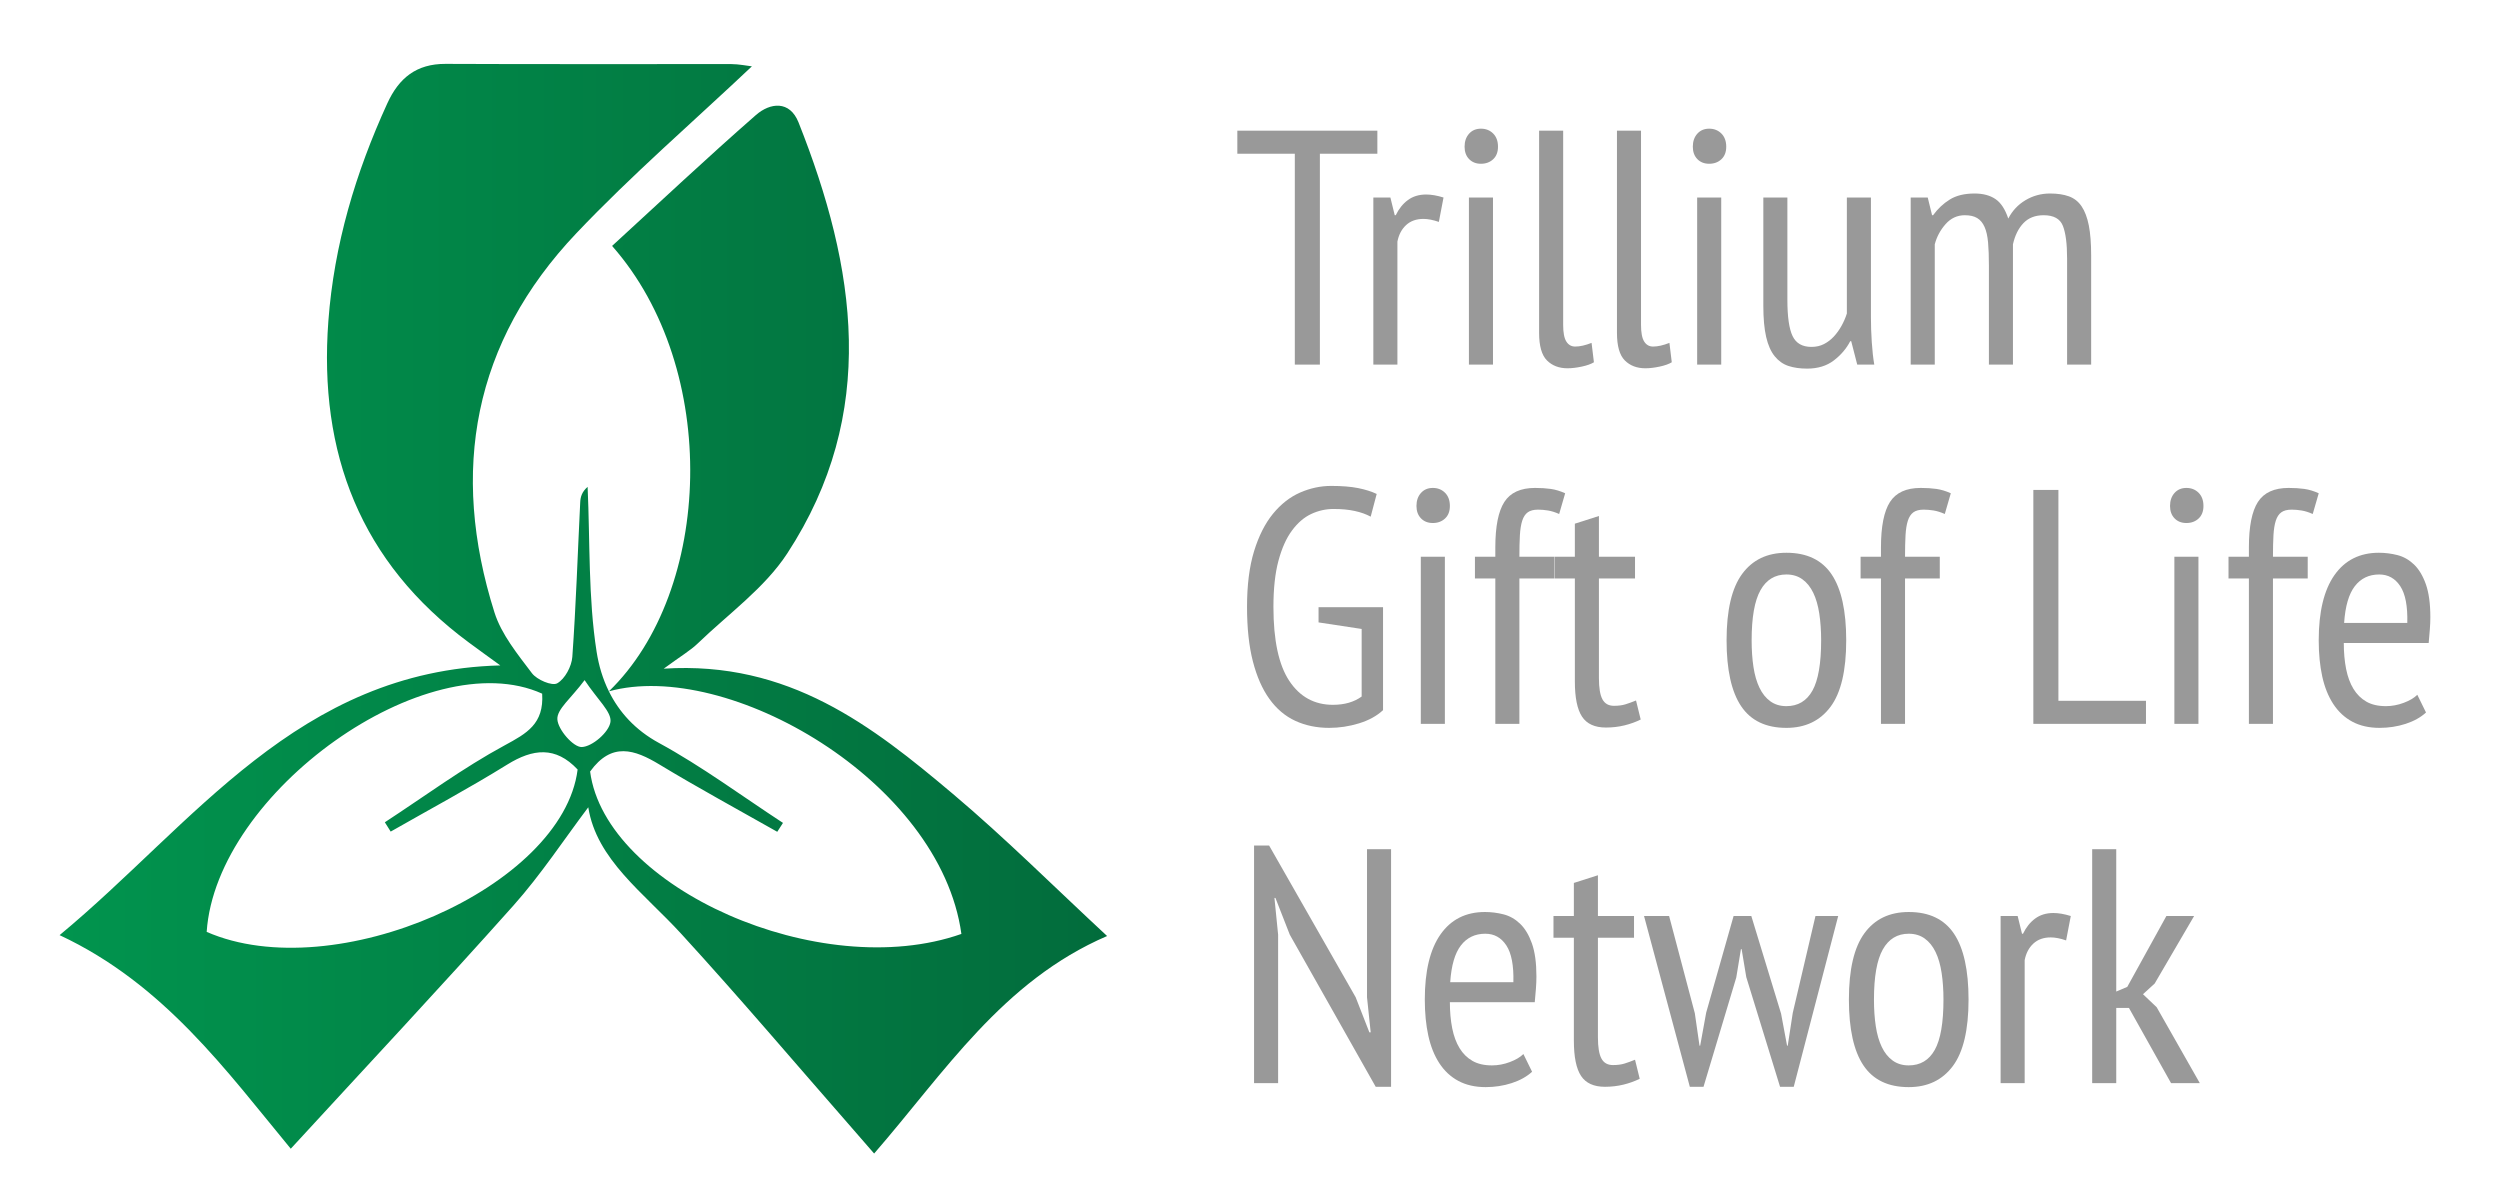
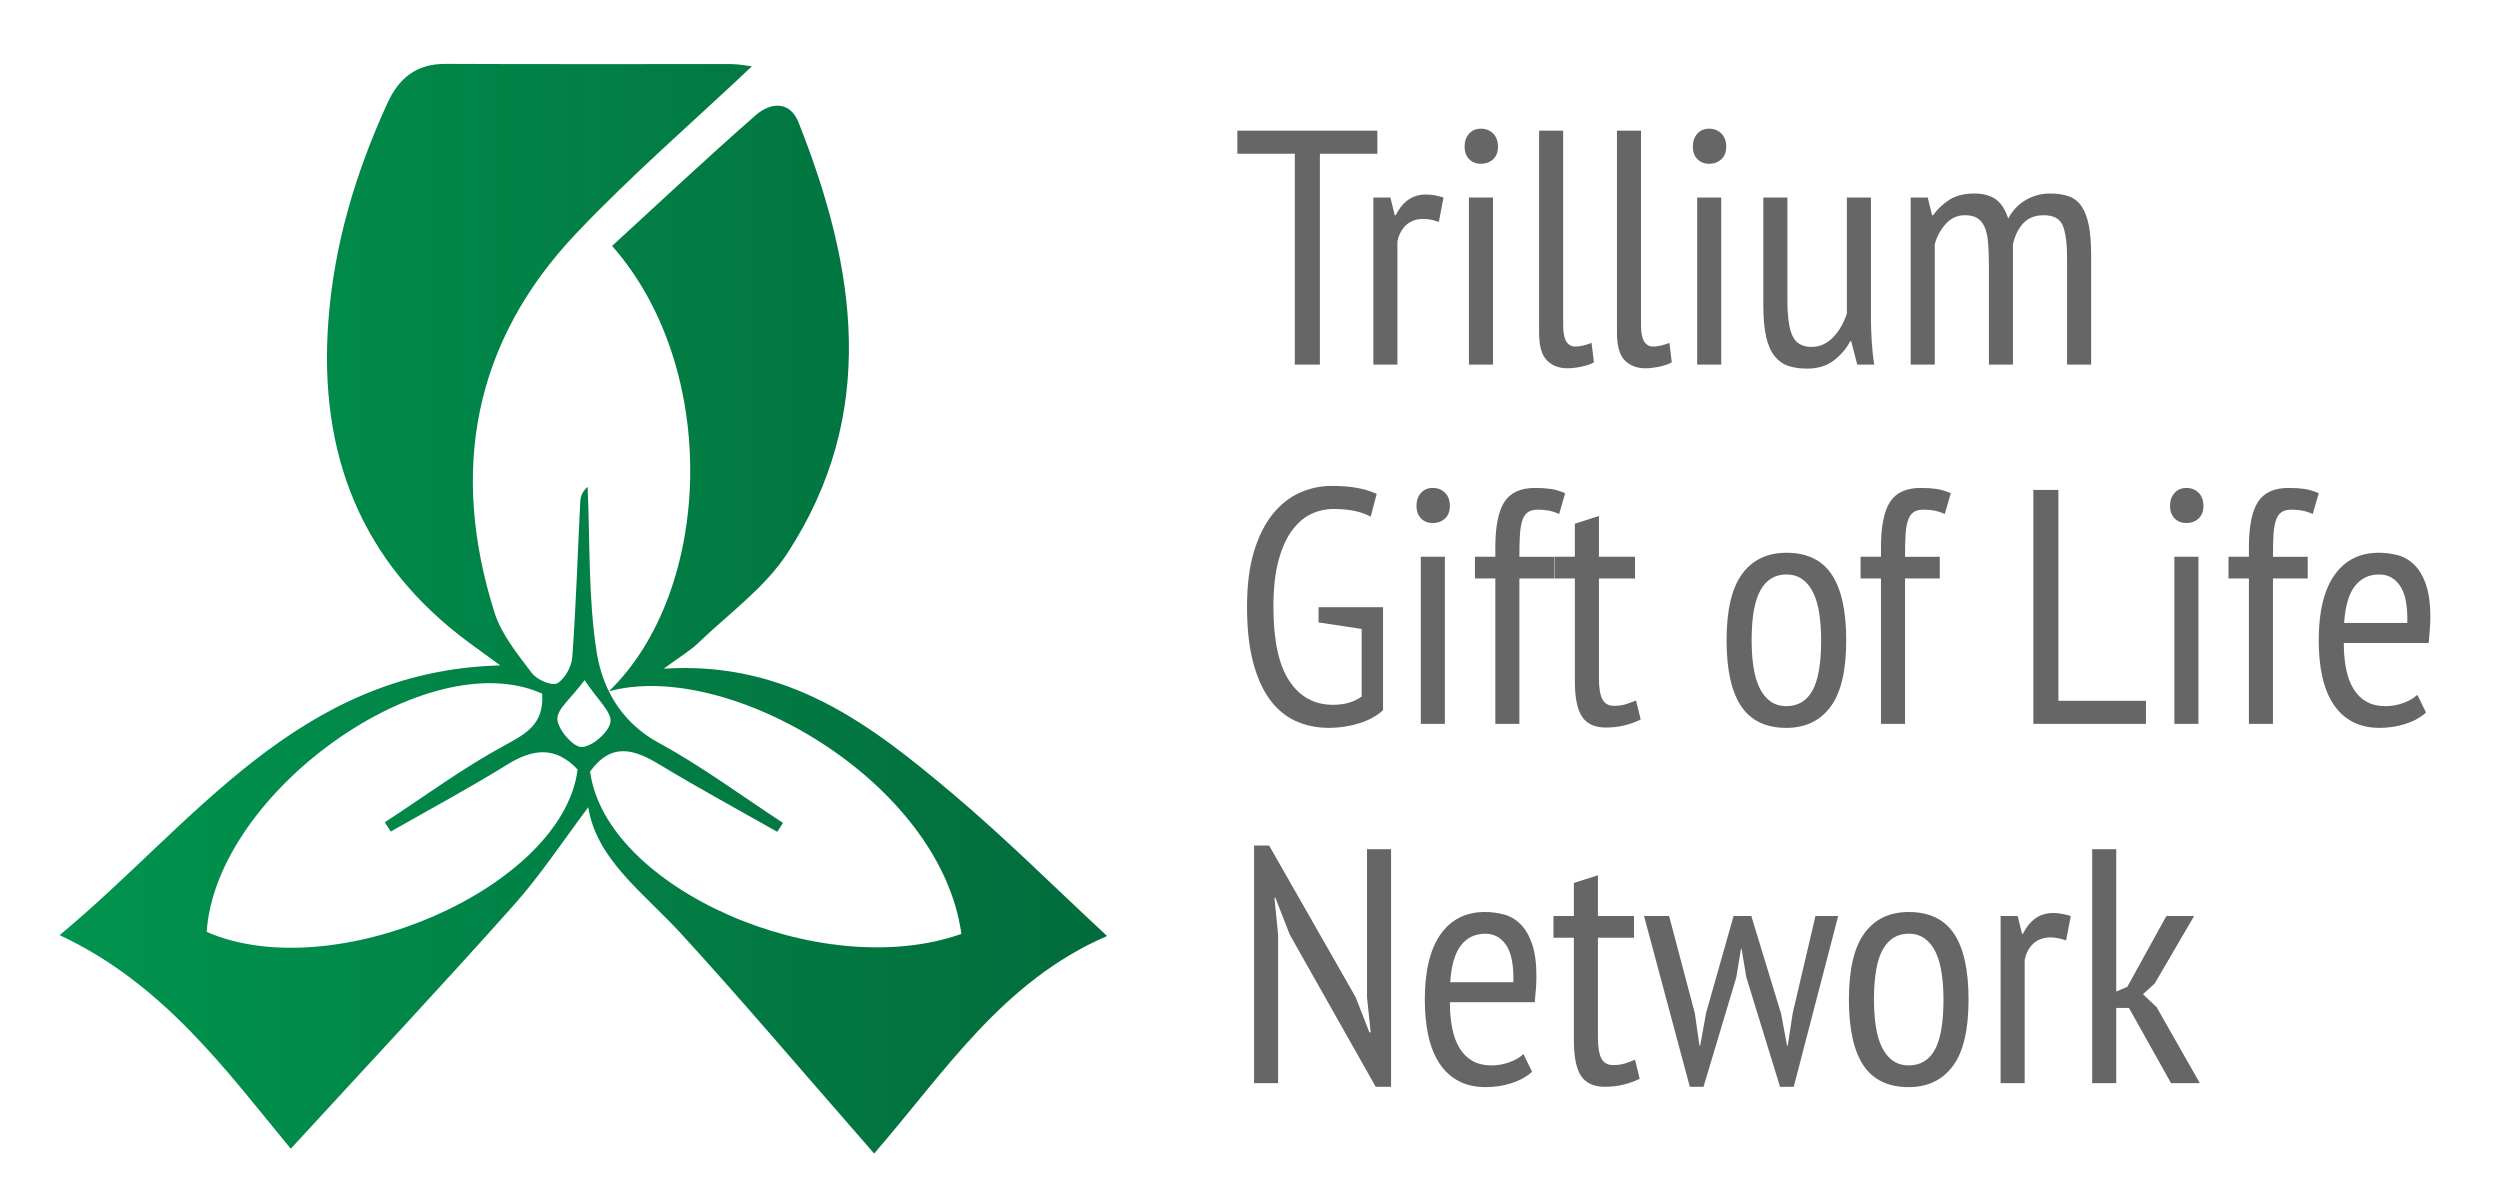
<svg xmlns="http://www.w3.org/2000/svg" version="1.1" id="GOL" x="0px" y="0px" width="598.469px" height="284.986px" viewBox="0 0 598.469 284.986" enable-background="new 0 0 598.469 284.986" xml:space="preserve">
  <g id="logo">
-     <path fill="none" d="M151.275,164.653c28.33-7.83,73.81,22.27,78.87,58.92c-33.76,11.89-85.24-11.03-88.88-38.88   c5.14-7.12,10.61-5.3,16.61-1.67c9.25,5.6,18.78,10.76,28.19,16.1c0.45-0.71,0.91-1.42,1.37-2.13   c-9.87-6.45-19.4-13.53-29.71-19.15c-9.06-4.93-13.52-13.02-14.9-21.789c-2.03-12.961-1.56-26.32-2.16-39.5   c-1.39,1.199-1.71,2.439-1.77,3.689c-0.61,12.34-1.01,24.7-1.89,37.021c-0.17,2.27-1.76,5.26-3.61,6.31   c-1.23,0.71-4.87-0.84-6.06-2.42c-3.43-4.55-7.3-9.26-8.97-14.55c-10.7-33.87-5.09-64.75,19.64-90.801   c13.27-13.989,27.93-26.64,41.99-39.92c-1.25-0.14-3.08-0.529-4.91-0.54c-22.81-0.029-45.61,0.061-68.42-0.05   c-6.99-0.029-11.19,3.391-13.96,9.48c-7.58,16.59-12.74,33.8-14.1,52.08c-2.36,31.609,7.66,57.75,33.62,76.95   c2.26,1.68,4.56,3.319,7.54,5.489c-48.54,1.29-73.29,37.88-105.5,64.57c25.02,11.69,40,32.59,55.34,51.13   c18.18-19.79,36-38.81,53.33-58.25c6.56-7.36,12.02-15.7,17.89-23.49c1.96,12.511,13.26,20.471,22.26,30.301   c14.08,15.38,27.57,31.31,41.31,47c1.55,1.77,3.08,3.539,4.86,5.59c16.91-19.48,30.7-41.261,55.77-52.07   c-12.67-11.75-24.33-23.41-36.89-34c-19.34-16.3-39.28-31.92-69.25-30c4.09-3.01,6.38-4.33,8.22-6.11   c7.28-7.02,15.93-13.189,21.34-21.46c21.93-33.54,16.52-68.42,2.72-103.18c-2.12-5.34-6.81-4.75-10.2-1.79   c-11.69,10.22-23.01,20.87-34.44,31.34C172.545,88.363,176.125,140.623,151.275,164.653z" />
-     <path fill="none" d="M129.786,166.052c-27.45-12.409-78.06,23.521-80.31,57.03c30.61,13.37,85.27-10.66,88.8-38.87   c-5.3-5.64-10.71-4.979-16.84-1.189c-9.11,5.649-18.59,10.729-27.91,16.05c-0.47-0.75-0.94-1.49-1.4-2.23   c9.53-6.22,18.74-13.039,28.71-18.43C126.056,175.583,130.255,173.312,129.786,166.052z" />
-     <path fill="none" d="M139.945,162.812c-3.21,4.34-6.65,6.95-6.52,9.37c0.13,2.479,3.83,6.72,5.84,6.649c2.51-0.08,6.52-3.56,6.87-6   C146.476,170.433,143.036,167.493,139.945,162.812z" />
-     <linearGradient id="SVGID_1_" gradientUnits="userSpaceOnUse" x1="14.266" y1="145.718" x2="265.026" y2="145.718">
+     <path fill="none" d="M151.275,164.653c28.33-7.83,73.81,22.27,78.87,58.92c-33.76,11.89-85.24-11.03-88.88-38.88   c5.14-7.12,10.61-5.3,16.61-1.67c9.25,5.6,18.78,10.76,28.19,16.1c0.45-0.71,0.91-1.42,1.37-2.13   c-9.87-6.45-19.4-13.53-29.71-19.15c-9.06-4.93-13.52-13.02-14.9-21.788c-2.03-12.962-1.56-26.32-2.16-39.5   c-1.39,1.198-1.71,2.438-1.77,3.688c-0.61,12.34-1.01,24.7-1.89,37.021c-0.17,2.27-1.76,5.26-3.61,6.31   c-1.23,0.71-4.87-0.84-6.06-2.42c-3.43-4.55-7.3-9.26-8.97-14.55c-10.7-33.87-5.09-64.75,19.64-90.802   c13.27-13.988,27.93-26.64,41.99-39.92c-1.25-0.14-3.08-0.528-4.91-0.54c-22.81-0.028-45.61,0.062-68.42-0.05   c-6.99-0.028-11.19,3.392-13.96,9.48c-7.58,16.59-12.74,33.8-14.1,52.08c-2.36,31.608,7.66,57.75,33.62,76.949   c2.26,1.681,4.56,3.319,7.54,5.489c-48.54,1.29-73.29,37.88-105.5,64.57c25.02,11.689,40,32.59,55.34,51.13   c18.18-19.79,36-38.81,53.33-58.25c6.56-7.36,12.02-15.7,17.89-23.49c1.96,12.512,13.26,20.472,22.26,30.301   c14.08,15.381,27.57,31.311,41.31,47c1.55,1.771,3.08,3.539,4.86,5.591c16.91-19.48,30.7-41.262,55.77-52.07   c-12.67-11.75-24.33-23.41-36.89-34c-19.34-16.3-39.28-31.92-69.25-30c4.09-3.01,6.38-4.33,8.22-6.11   c7.28-7.02,15.93-13.188,21.34-21.46c21.93-33.54,16.52-68.42,2.72-103.18c-2.12-5.34-6.81-4.75-10.2-1.79   c-11.69,10.22-23.01,20.87-34.44,31.34C172.545,88.363,176.125,140.623,151.275,164.653z" />
+     <path fill="none" d="M129.786,166.052c-27.45-12.408-78.06,23.521-80.31,57.03c30.61,13.37,85.27-10.66,88.8-38.87   c-5.3-5.64-10.71-4.979-16.84-1.188c-9.11,5.648-18.59,10.729-27.91,16.05c-0.47-0.75-0.94-1.49-1.4-2.23   c9.53-6.22,18.74-13.038,28.71-18.43C126.056,175.583,130.255,173.312,129.786,166.052z" />
+     <path fill="none" d="M139.945,162.812c-3.21,4.34-6.65,6.949-6.52,9.37c0.13,2.479,3.83,6.72,5.84,6.648   c2.51-0.08,6.52-3.56,6.87-6C146.476,170.433,143.036,167.493,139.945,162.812z" />
+     <linearGradient id="SVGID_1_" gradientUnits="userSpaceOnUse" x1="20.266" y1="44.269" x2="271.026" y2="44.269" gradientTransform="matrix(1 0 0 -1 -6 189.9858)">
      <stop offset="0" style="stop-color:#01944E" />
      <stop offset="1" style="stop-color:#026C3C" />
    </linearGradient>
-     <path fill="url(#SVGID_1_)" d="M228.136,190.072c-19.34-16.3-39.28-31.92-69.25-30c4.09-3.01,6.38-4.33,8.22-6.11   c7.28-7.02,15.93-13.189,21.34-21.46c21.93-33.54,16.52-68.42,2.72-103.18c-2.12-5.34-6.81-4.75-10.2-1.79   c-11.69,10.22-23.01,20.87-34.44,31.34c26.02,29.49,24.082,82.599-0.768,106.629c-1.464-2.967-2.415-6.16-2.932-9.449   c-2.03-12.96-1.56-26.319-2.16-39.5c-1.39,1.2-1.71,2.44-1.77,3.69c-0.61,12.34-1.01,24.7-1.89,37.021   c-0.17,2.27-1.76,5.26-3.61,6.31c-1.23,0.71-4.87-0.84-6.06-2.42c-3.43-4.55-7.3-9.26-8.97-14.55   c-10.7-33.87-5.09-64.75,19.64-90.801c13.27-13.989,27.93-26.64,41.99-39.92c-1.25-0.14-3.08-0.529-4.91-0.54   c-22.81-0.029-45.61,0.061-68.42-0.05c-6.99-0.03-11.19,3.391-13.96,9.48c-7.58,16.59-12.74,33.8-14.1,52.08   c-2.36,31.609,7.66,57.75,33.62,76.949c2.26,1.681,4.56,3.32,7.54,5.49c-48.54,1.29-73.29,37.88-105.5,64.57   c25.02,11.689,40,32.59,55.34,51.13c18.18-19.79,36-38.81,53.33-58.25c6.56-7.36,12.02-15.7,17.89-23.49   c1.96,12.511,13.26,20.471,22.26,30.3c14.08,15.381,27.57,31.311,41.31,47c1.55,1.771,3.08,3.54,4.86,5.591   c16.91-19.48,30.7-41.261,55.77-52.07C252.356,212.322,240.696,200.662,228.136,190.072z M49.476,223.083   c2.25-33.51,52.859-69.439,80.31-57.03c0.47,7.261-3.73,9.53-8.95,12.36c-9.97,5.39-19.18,12.21-28.71,18.43   c0.46,0.74,0.93,1.48,1.4,2.23c9.32-5.32,18.8-10.4,27.91-16.05c6.13-3.79,11.54-4.45,16.84,1.189   C134.746,212.423,80.086,236.453,49.476,223.083z M139.265,178.832c-2.01,0.07-5.71-4.17-5.84-6.649   c-0.13-2.419,3.31-5.029,6.52-9.37c3.09,4.68,6.53,7.62,6.19,10.02C145.785,175.272,141.775,178.752,139.265,178.832z    M141.266,184.692c5.14-7.12,10.61-5.3,16.61-1.67c9.25,5.6,18.78,10.76,28.19,16.1c0.45-0.71,0.91-1.42,1.37-2.13   c-9.87-6.45-19.4-13.53-29.71-19.15c-5.663-3.081-9.528-7.396-11.968-12.341c28.33-7.83,79.327,21.422,84.388,58.071   C196.386,235.462,144.906,212.542,141.266,184.692z" />
+     <path fill="url(#SVGID_1_)" d="M228.136,190.072c-19.34-16.3-39.28-31.92-69.25-30c4.09-3.01,6.38-4.33,8.22-6.11   c7.28-7.02,15.93-13.188,21.34-21.46c21.93-33.54,16.52-68.42,2.72-103.18c-2.12-5.34-6.81-4.75-10.2-1.79   c-11.69,10.22-23.01,20.87-34.44,31.34c26.02,29.49,24.082,82.6-0.768,106.629c-1.464-2.967-2.415-6.16-2.932-9.449   c-2.03-12.96-1.56-26.318-2.16-39.5c-1.39,1.2-1.71,2.44-1.77,3.69c-0.61,12.34-1.01,24.7-1.89,37.021   c-0.17,2.27-1.76,5.26-3.61,6.31c-1.23,0.71-4.87-0.84-6.06-2.42c-3.43-4.55-7.3-9.26-8.97-14.55   c-10.7-33.87-5.09-64.75,19.64-90.802c13.27-13.988,27.93-26.64,41.99-39.92c-1.25-0.14-3.08-0.528-4.91-0.54   c-22.81-0.028-45.61,0.062-68.42-0.05c-6.99-0.029-11.19,3.392-13.96,9.48c-7.58,16.59-12.74,33.8-14.1,52.08   c-2.36,31.608,7.66,57.75,33.62,76.948c2.26,1.682,4.56,3.32,7.54,5.49c-48.54,1.29-73.29,37.88-105.5,64.57   c25.02,11.688,40,32.59,55.34,51.13c18.18-19.79,36-38.81,53.33-58.25c6.56-7.36,12.02-15.7,17.89-23.49   c1.96,12.512,13.26,20.472,22.26,30.3c14.08,15.382,27.57,31.312,41.31,47c1.55,1.771,3.08,3.54,4.86,5.592   c16.91-19.48,30.7-41.262,55.77-52.07C252.356,212.322,240.696,200.662,228.136,190.072z M49.476,223.083   c2.25-33.51,52.859-69.438,80.31-57.03c0.47,7.262-3.73,9.53-8.95,12.36c-9.97,5.39-19.18,12.21-28.71,18.43   c0.46,0.74,0.93,1.48,1.4,2.23c9.32-5.32,18.8-10.4,27.91-16.05c6.13-3.79,11.54-4.45,16.84,1.188   C134.746,212.423,80.086,236.453,49.476,223.083z M139.265,178.832c-2.01,0.07-5.71-4.17-5.84-6.648   c-0.13-2.419,3.31-5.029,6.52-9.37c3.09,4.68,6.53,7.62,6.19,10.02C145.785,175.272,141.775,178.752,139.265,178.832z    M141.266,184.692c5.14-7.12,10.61-5.3,16.61-1.67c9.25,5.6,18.78,10.76,28.19,16.1c0.45-0.71,0.91-1.42,1.37-2.13   c-9.87-6.45-19.4-13.53-29.71-19.15c-5.663-3.081-9.528-7.396-11.968-12.341c28.33-7.83,79.327,21.422,84.388,58.071   C196.386,235.462,144.906,212.542,141.266,184.692z" />
  </g>
  <g>
-     <rect x="295.083" y="31.283" fill="none" width="411.812" height="291.08" />
-     <path fill="#999999" d="M329.723,36.802h-13.76v50.48h-6v-50.48h-13.759v-5.52h33.519V36.802L329.723,36.802z" />
-     <path fill="#999999" d="M328.764,47.283h4.078l1.041,4.24h0.24c0.746-1.546,1.719-2.76,2.92-3.641   c1.199-0.88,2.652-1.319,4.359-1.319c1.227,0,2.613,0.239,4.16,0.72l-1.119,5.84c-1.389-0.479-2.615-0.72-3.682-0.72   c-1.707,0-3.094,0.494-4.16,1.479c-1.066,0.987-1.76,2.309-2.078,3.96v29.44h-5.762v-40H328.764z" />
-     <path fill="#999999" d="M350.602,35.123c0-1.28,0.359-2.32,1.08-3.12s1.666-1.2,2.84-1.2s2.146,0.389,2.922,1.16   c0.771,0.773,1.158,1.827,1.158,3.16c0,1.28-0.387,2.28-1.158,3c-0.775,0.72-1.748,1.08-2.922,1.08s-2.119-0.373-2.84-1.12   S350.602,36.35,350.602,35.123z M351.641,47.283h5.762v40h-5.762V47.283z" />
-     <path fill="#999999" d="M374.202,77.763c0,1.867,0.252,3.199,0.76,4c0.506,0.8,1.213,1.199,2.119,1.199   c1.121,0,2.428-0.292,3.92-0.88l0.563,4.641c-0.695,0.428-1.67,0.771-2.922,1.04c-1.254,0.266-2.387,0.399-3.398,0.399   c-2.027,0-3.668-0.627-4.92-1.88c-1.254-1.252-1.881-3.453-1.881-6.6v-48.4h5.76V77.763L374.202,77.763z" />
-     <path fill="#999999" d="M392.84,77.763c0,1.867,0.252,3.199,0.76,4c0.508,0.8,1.213,1.199,2.119,1.199   c1.121,0,2.428-0.292,3.92-0.88l0.563,4.641c-0.695,0.428-1.668,0.771-2.92,1.04c-1.254,0.266-2.389,0.399-3.4,0.399   c-2.027,0-3.668-0.627-4.92-1.88c-1.254-1.252-1.881-3.453-1.881-6.6v-48.4h5.76V77.763L392.84,77.763z" />
-     <path fill="#999999" d="M405.239,35.123c0-1.28,0.359-2.32,1.08-3.12s1.666-1.2,2.84-1.2c1.172,0,2.145,0.389,2.92,1.16   c0.771,0.773,1.16,1.827,1.16,3.16c0,1.28-0.389,2.28-1.16,3c-0.773,0.72-1.748,1.08-2.92,1.08c-1.174,0-2.119-0.373-2.84-1.12   S405.239,36.35,405.239,35.123z M406.278,47.283h5.762v40h-5.762V47.283z" />
-     <path fill="#999999" d="M427.877,47.283v24.48c0,4.054,0.412,6.947,1.24,8.68c0.826,1.732,2.332,2.6,4.52,2.6   c1.121,0,2.121-0.226,3-0.68c0.881-0.453,1.668-1.053,2.361-1.8c0.691-0.746,1.307-1.601,1.84-2.561   c0.531-0.96,0.959-1.945,1.279-2.96v-27.76h5.76v28.64c0,1.92,0.066,3.907,0.201,5.96c0.133,2.055,0.332,3.854,0.6,5.4h-4.08   l-1.439-5.6h-0.24c-0.906,1.76-2.213,3.294-3.92,4.6s-3.84,1.96-6.4,1.96c-1.707,0-3.197-0.214-4.479-0.64   c-1.279-0.427-2.373-1.2-3.279-2.32c-0.908-1.12-1.588-2.652-2.041-4.6c-0.453-1.946-0.68-4.44-0.68-7.48v-25.92H427.877z" />
-     <path fill="#999999" d="M476.12,87.283v-23.76c0-2.133-0.068-3.96-0.201-5.48c-0.133-1.52-0.414-2.76-0.84-3.72   c-0.428-0.96-1.014-1.667-1.76-2.12c-0.748-0.453-1.734-0.68-2.961-0.68c-1.813,0-3.348,0.707-4.6,2.12   c-1.254,1.414-2.121,3.027-2.6,4.84v28.8h-5.762v-40h4.08l1.039,4.24h0.24c1.121-1.546,2.453-2.8,4-3.76   c1.547-0.961,3.521-1.44,5.92-1.44c2.027,0,3.693,0.44,5,1.32c1.309,0.88,2.332,2.439,3.08,4.68c0.961-1.866,2.332-3.333,4.121-4.4   c1.785-1.065,3.746-1.6,5.879-1.6c1.76,0,3.268,0.228,4.521,0.68c1.252,0.454,2.266,1.253,3.039,2.4   c0.771,1.146,1.348,2.667,1.721,4.56c0.373,1.895,0.561,4.28,0.561,7.16v26.16h-5.76v-25.44c0-3.466-0.334-6.053-1-7.76   c-0.668-1.706-2.201-2.56-4.602-2.56c-2.027,0-3.641,0.627-4.84,1.88s-2.039,2.947-2.52,5.08v28.8H476.12z" />
-     <path fill="#999999" d="M315.643,145.363h15.439v24.64c-1.492,1.388-3.412,2.44-5.76,3.16s-4.721,1.08-7.119,1.08   c-2.988,0-5.693-0.56-8.121-1.68s-4.492-2.866-6.199-5.24c-1.707-2.373-3.027-5.373-3.959-9c-0.934-3.626-1.4-7.973-1.4-13.04   c0-5.226,0.56-9.666,1.68-13.32c1.121-3.652,2.627-6.64,4.521-8.96c1.894-2.319,4.054-4.013,6.479-5.08   c2.426-1.065,4.92-1.6,7.479-1.6c2.561,0,4.707,0.174,6.441,0.52c1.732,0.349,3.211,0.813,4.439,1.4l-1.439,5.44   c-1.068-0.586-2.334-1.04-3.801-1.36s-3.16-0.48-5.08-0.48c-1.867,0-3.654,0.4-5.359,1.2c-1.709,0.8-3.24,2.12-4.6,3.96   c-1.361,1.84-2.441,4.253-3.24,7.24c-0.801,2.987-1.201,6.667-1.201,11.04c0,8,1.268,13.908,3.801,17.72   c2.531,3.813,6.012,5.721,10.439,5.721c2.773,0,5.066-0.66,6.881-1.982v-16.178l-10.32-1.568V145.363L315.643,145.363z" />
-     <path fill="#999999" d="M339.083,121.123c0-1.28,0.359-2.319,1.08-3.12c0.721-0.8,1.666-1.199,2.84-1.199   c1.172,0,2.146,0.388,2.92,1.159c0.773,0.773,1.16,1.827,1.16,3.16c0,1.28-0.387,2.28-1.16,3s-1.748,1.08-2.92,1.08   c-1.174,0-2.119-0.373-2.84-1.12S339.083,122.35,339.083,121.123z M340.122,133.283h5.762v40h-5.762V133.283z" />
-     <path fill="#999999" d="M353.083,133.283h4.879v-2.24c0-5.012,0.721-8.64,2.16-10.88s3.893-3.359,7.359-3.359   c1.387,0,2.641,0.079,3.762,0.239c1.119,0.16,2.266,0.508,3.438,1.04l-1.438,4.96c-0.961-0.426-1.855-0.706-2.682-0.84   c-0.826-0.132-1.613-0.2-2.359-0.2c-1.068,0-1.895,0.213-2.48,0.641c-0.588,0.428-1.025,1.094-1.318,2   c-0.293,0.907-0.48,2.067-0.561,3.479c-0.08,1.414-0.121,3.134-0.121,5.16h8.32v5.2h-8.32v34.8h-5.76v-34.8h-4.879V133.283   L353.083,133.283z" />
-     <path fill="#999999" d="M372.122,133.283H377v-7.92l5.762-1.84v9.76h8.641v5.2h-8.641v23.84c0,2.348,0.279,4.04,0.84,5.08   s1.479,1.56,2.76,1.56c1.066,0,1.986-0.12,2.76-0.359c0.771-0.24,1.613-0.546,2.521-0.92l1.119,4.56   c-1.174,0.587-2.467,1.053-3.879,1.4c-1.414,0.346-2.895,0.52-4.439,0.52c-2.668,0-4.574-0.867-5.721-2.6s-1.721-4.546-1.721-8.44   v-24.64h-4.881V133.283L372.122,133.283z" />
-     <path fill="#999999" d="M413.321,153.283c0-7.2,1.238-12.493,3.719-15.88c2.48-3.386,6.014-5.08,10.602-5.08   c4.906,0,8.52,1.734,10.84,5.2c2.32,3.467,3.479,8.72,3.479,15.76c0,7.254-1.252,12.56-3.76,15.92s-6.027,5.04-10.561,5.04   c-4.906,0-8.52-1.732-10.84-5.2C414.481,165.577,413.321,160.323,413.321,153.283z M419.321,153.283c0,2.348,0.145,4.48,0.439,6.4   c0.291,1.92,0.771,3.573,1.439,4.96c0.666,1.388,1.531,2.468,2.6,3.239c1.066,0.773,2.348,1.16,3.84,1.16   c2.773,0,4.854-1.239,6.24-3.72c1.385-2.48,2.08-6.493,2.08-12.04c0-2.292-0.146-4.413-0.439-6.36   c-0.295-1.945-0.773-3.612-1.439-5c-0.668-1.386-1.533-2.466-2.6-3.239c-1.068-0.772-2.35-1.16-3.842-1.16   c-2.721,0-4.787,1.253-6.199,3.76C420.026,143.79,419.321,147.79,419.321,153.283z" />
-     <path fill="#999999" d="M445.401,133.283h4.879v-2.24c0-5.012,0.721-8.64,2.16-10.88s3.893-3.359,7.359-3.359   c1.387,0,2.641,0.079,3.76,0.239s2.268,0.508,3.439,1.04l-1.439,4.96c-0.959-0.426-1.854-0.706-2.68-0.84   c-0.828-0.132-1.613-0.2-2.359-0.2c-1.068,0-1.895,0.213-2.48,0.641c-0.588,0.428-1.027,1.094-1.32,2   c-0.293,0.907-0.479,2.067-0.559,3.479c-0.08,1.414-0.121,3.134-0.121,5.16h8.32v5.2h-8.32v34.8h-5.76v-34.8h-4.879V133.283   L445.401,133.283z" />
-     <path fill="#999999" d="M513.719,173.283h-26.961v-56h6v50.48h20.961V173.283z" />
-     <path fill="#999999" d="M519.479,121.123c0-1.28,0.359-2.319,1.078-3.12c0.723-0.8,1.668-1.199,2.842-1.199   c1.172,0,2.145,0.388,2.92,1.159c0.771,0.773,1.16,1.827,1.16,3.16c0,1.28-0.389,2.28-1.16,3c-0.773,0.72-1.748,1.08-2.92,1.08   c-1.174,0-2.119-0.373-2.842-1.12C519.838,123.336,519.479,122.35,519.479,121.123z M520.518,133.283h5.762v40h-5.762V133.283z" />
-     <path fill="#999999" d="M533.479,133.283h4.879v-2.24c0-5.012,0.721-8.64,2.16-10.88s3.893-3.359,7.359-3.359   c1.387,0,2.641,0.079,3.76,0.239s2.268,0.508,3.439,1.04l-1.439,4.96c-0.959-0.426-1.854-0.706-2.68-0.84   c-0.828-0.132-1.613-0.2-2.359-0.2c-1.068,0-1.895,0.213-2.48,0.641c-0.588,0.428-1.027,1.094-1.32,2   c-0.293,0.907-0.479,2.067-0.559,3.479c-0.08,1.414-0.121,3.134-0.121,5.16h8.32v5.2h-8.32v34.8h-5.76v-34.8h-4.881v-5.2H533.479z" />
-     <path fill="#999999" d="M580.756,170.562c-1.279,1.174-2.908,2.08-4.881,2.72s-4.053,0.96-6.24,0.96   c-2.506,0-4.68-0.494-6.52-1.479c-1.84-0.986-3.359-2.4-4.561-4.24c-1.199-1.84-2.08-4.04-2.641-6.601   c-0.559-2.56-0.84-5.439-0.84-8.64c0-6.826,1.254-12.026,3.76-15.6c2.508-3.572,6.053-5.36,10.641-5.36   c1.492,0,2.973,0.188,4.439,0.56c1.467,0.374,2.787,1.12,3.961,2.24c1.172,1.12,2.119,2.694,2.84,4.72   c0.721,2.027,1.08,4.667,1.08,7.921c0,0.907-0.041,1.88-0.121,2.92c-0.078,1.04-0.172,2.119-0.277,3.239h-20.32   c0,2.293,0.186,4.374,0.559,6.24c0.373,1.868,0.961,3.454,1.762,4.76c0.801,1.308,1.826,2.32,3.08,3.04   c1.252,0.721,2.813,1.08,4.68,1.08c1.439,0,2.867-0.266,4.281-0.8c1.41-0.532,2.49-1.172,3.238-1.92L580.756,170.562z    M576.276,149.123c0.105-4-0.453-6.932-1.68-8.8c-1.229-1.866-2.908-2.8-5.041-2.8c-2.453,0-4.398,0.934-5.84,2.8   c-1.439,1.868-2.293,4.8-2.561,8.8H576.276z" />
-     <path fill="#999999" d="M308.764,223.763l-3.439-8.801h-0.24l0.881,8.801v35.52h-5.76v-56.88h3.6l20.721,36.32l3.279,8.399h0.32   l-0.881-8.399v-35.44h5.76v56.88h-3.68L308.764,223.763z" />
-     <path fill="#999999" d="M366.762,256.562c-1.277,1.174-2.906,2.08-4.879,2.72c-1.975,0.64-4.055,0.96-6.24,0.96   c-2.508,0-4.68-0.494-6.52-1.479c-1.84-0.986-3.361-2.4-4.561-4.24s-2.08-4.04-2.641-6.601c-0.561-2.56-0.84-5.439-0.84-8.64   c0-6.826,1.252-12.026,3.76-15.6c2.506-3.572,6.053-5.36,10.641-5.36c1.492,0,2.973,0.188,4.439,0.56   c1.467,0.374,2.785,1.12,3.959,2.24s2.121,2.694,2.84,4.72c0.723,2.027,1.08,4.667,1.08,7.92c0,0.908-0.039,1.881-0.119,2.921   s-0.174,2.119-0.279,3.239h-20.32c0,2.293,0.188,4.374,0.561,6.24c0.373,1.868,0.961,3.454,1.762,4.76   c0.799,1.308,1.826,2.32,3.08,3.04c1.252,0.721,2.811,1.08,4.68,1.08c1.439,0,2.865-0.266,4.279-0.8   c1.412-0.532,2.492-1.172,3.238-1.92L366.762,256.562z M362.284,235.123c0.105-4-0.455-6.932-1.682-8.8   c-1.227-1.866-2.906-2.8-5.039-2.8c-2.453,0-4.4,0.934-5.842,2.8c-1.438,1.868-2.293,4.8-2.559,8.8H362.284z" />
-     <path fill="#999999" d="M371.883,219.283h4.879v-7.92l5.762-1.84v9.76h8.641v5.2h-8.641v23.84c0,2.348,0.279,4.04,0.84,5.08   s1.479,1.56,2.76,1.56c1.066,0,1.986-0.12,2.76-0.359c0.773-0.24,1.613-0.546,2.521-0.92l1.121,4.56   c-1.176,0.587-2.469,1.053-3.881,1.4c-1.414,0.346-2.895,0.52-4.439,0.52c-2.668,0-4.574-0.867-5.721-2.6s-1.721-4.546-1.721-8.44   v-24.64h-4.881V219.283L371.883,219.283z" />
-     <path fill="#999999" d="M419.243,219.283l7.121,23.36l1.438,7.68h0.16l1.201-7.84l5.439-23.2h5.439l-10.641,40.88h-3.279   l-8.08-26.24l-1.121-6.72h-0.16l-1.119,6.8l-7.84,26.16h-3.279l-10.959-40.88h6l6.158,23.28l1.119,7.76H407l1.441-7.92l6.559-23.12   H419.243L419.243,219.283z" />
-     <path fill="#999999" d="M442.604,239.283c0-7.2,1.24-12.493,3.721-15.88c2.479-3.386,6.012-5.08,10.6-5.08   c4.906,0,8.521,1.734,10.84,5.2c2.32,3.467,3.48,8.72,3.48,15.76c0,7.254-1.254,12.56-3.76,15.92   c-2.51,3.36-6.027,5.04-10.561,5.04c-4.908,0-8.521-1.732-10.84-5.2C443.764,251.577,442.604,246.323,442.604,239.283z    M448.604,239.283c0,2.348,0.146,4.48,0.439,6.4s0.773,3.573,1.439,4.96c0.666,1.388,1.531,2.468,2.602,3.239   c1.064,0.773,2.346,1.16,3.84,1.16c2.771,0,4.854-1.239,6.238-3.72c1.387-2.48,2.08-6.493,2.08-12.04   c0-2.292-0.146-4.413-0.439-6.36c-0.293-1.945-0.771-3.612-1.439-5c-0.666-1.386-1.533-2.466-2.6-3.239   c-1.066-0.772-2.348-1.16-3.84-1.16c-2.721,0-4.789,1.253-6.201,3.76C449.309,229.79,448.604,233.79,448.604,239.283z" />
-     <path fill="#999999" d="M478.922,219.283h4.08l1.041,4.24h0.24c0.746-1.546,1.719-2.76,2.92-3.641   c1.199-0.88,2.652-1.319,4.359-1.319c1.227,0,2.611,0.24,4.158,0.72l-1.119,5.84c-1.387-0.479-2.613-0.72-3.68-0.72   c-1.707,0-3.094,0.494-4.16,1.479c-1.066,0.987-1.76,2.309-2.08,3.96v29.44h-5.76V219.283L478.922,219.283z" />
-     <path fill="#999999" d="M509.641,241.283h-3.039v18h-5.76v-56h5.76v34.08l2.641-1.12l9.361-16.96h6.639l-9.439,16.16l-2.801,2.56   l3.281,3.12l10.32,18.16h-6.883L509.641,241.283z" />
+     <path fill="#666666" d="M329.723,36.802h-13.76v50.48h-6v-50.48h-13.759v-5.52h33.519V36.802L329.723,36.802z" />
+     <path fill="#666666" d="M328.764,47.283h4.078l1.041,4.24h0.24c0.746-1.546,1.719-2.76,2.92-3.642   c1.199-0.88,2.652-1.318,4.359-1.318c1.227,0,2.612,0.238,4.16,0.72l-1.119,5.84c-1.39-0.479-2.615-0.72-3.683-0.72   c-1.707,0-3.094,0.494-4.16,1.479c-1.065,0.987-1.76,2.31-2.077,3.96v29.44h-5.763v-40L328.764,47.283L328.764,47.283z" />
+     <path fill="#666666" d="M350.602,35.123c0-1.28,0.359-2.32,1.08-3.12c0.722-0.8,1.666-1.2,2.84-1.2c1.175,0,2.146,0.39,2.923,1.16   c0.771,0.773,1.157,1.827,1.157,3.16c0,1.28-0.387,2.28-1.157,3c-0.775,0.72-1.748,1.08-2.923,1.08c-1.174,0-2.118-0.373-2.84-1.12   C350.961,37.336,350.602,36.35,350.602,35.123z M351.641,47.283h5.763v40h-5.763V47.283z" />
+     <path fill="#666666" d="M374.202,77.763c0,1.866,0.252,3.198,0.76,4c0.506,0.8,1.213,1.198,2.119,1.198   c1.121,0,2.428-0.292,3.92-0.88l0.563,4.642c-0.695,0.428-1.671,0.771-2.923,1.04c-1.254,0.266-2.387,0.398-3.397,0.398   c-2.027,0-3.668-0.627-4.92-1.88c-1.254-1.252-1.881-3.453-1.881-6.6v-48.4h5.76L374.202,77.763L374.202,77.763z" />
+     <path fill="#666666" d="M392.84,77.763c0,1.866,0.252,3.198,0.76,4c0.509,0.8,1.214,1.198,2.119,1.198   c1.121,0,2.429-0.292,3.92-0.88l0.563,4.642c-0.695,0.428-1.668,0.771-2.92,1.04c-1.254,0.266-2.39,0.398-3.4,0.398   c-2.026,0-3.668-0.627-4.92-1.88c-1.254-1.252-1.881-3.453-1.881-6.6v-48.4h5.76L392.84,77.763L392.84,77.763z" />
+     <path fill="#666666" d="M405.239,35.123c0-1.28,0.358-2.32,1.08-3.12c0.721-0.8,1.666-1.2,2.84-1.2c1.172,0,2.145,0.39,2.92,1.16   c0.771,0.773,1.16,1.827,1.16,3.16c0,1.28-0.39,2.28-1.16,3c-0.773,0.72-1.748,1.08-2.92,1.08c-1.174,0-2.119-0.373-2.84-1.12   C405.598,37.336,405.239,36.35,405.239,35.123z M406.278,47.283h5.762v40h-5.762V47.283z" />
+     <path fill="#666666" d="M427.877,47.283v24.48c0,4.054,0.412,6.946,1.24,8.68c0.826,1.731,2.332,2.6,4.52,2.6   c1.121,0,2.121-0.226,3-0.68c0.881-0.453,1.668-1.053,2.361-1.8c0.691-0.746,1.307-1.602,1.84-2.562   c0.531-0.96,0.959-1.944,1.279-2.96v-27.76h5.76v28.64c0,1.92,0.066,3.907,0.201,5.96c0.133,2.056,0.332,3.854,0.6,5.4h-4.08   l-1.438-5.6h-0.24c-0.906,1.76-2.213,3.294-3.92,4.6s-3.84,1.96-6.4,1.96c-1.707,0-3.196-0.214-4.479-0.64   c-1.279-0.428-2.373-1.2-3.279-2.32c-0.908-1.12-1.588-2.652-2.041-4.6c-0.453-1.946-0.68-4.44-0.68-7.48v-25.92L427.877,47.283   L427.877,47.283z" />
+     <path fill="#666666" d="M476.12,87.283v-23.76c0-2.133-0.068-3.96-0.201-5.48c-0.133-1.52-0.414-2.76-0.84-3.72   c-0.428-0.96-1.014-1.667-1.76-2.12c-0.748-0.453-1.734-0.68-2.961-0.68c-1.813,0-3.349,0.707-4.601,2.12   c-1.254,1.414-2.121,3.026-2.6,4.84v28.8h-5.762v-40h4.079l1.039,4.24h0.24c1.121-1.546,2.453-2.8,4-3.76   c1.547-0.962,3.521-1.44,5.92-1.44c2.027,0,3.693,0.44,5,1.32c1.31,0.88,2.332,2.438,3.08,4.68c0.961-1.866,2.332-3.333,4.121-4.4   c1.785-1.064,3.746-1.6,5.879-1.6c1.76,0,3.269,0.228,4.521,0.68c1.252,0.454,2.266,1.253,3.039,2.4   c0.771,1.146,1.348,2.667,1.721,4.56c0.373,1.896,0.561,4.28,0.561,7.16v26.16h-5.76v-25.44c0-3.466-0.334-6.053-1-7.76   c-0.668-1.706-2.201-2.56-4.602-2.56c-2.027,0-3.642,0.627-4.841,1.88c-1.198,1.253-2.038,2.947-2.52,5.08v28.8H476.12   L476.12,87.283z" />
+     <path fill="#666666" d="M315.643,145.363h15.439v24.64c-1.492,1.389-3.412,2.44-5.76,3.16c-2.349,0.72-4.722,1.08-7.119,1.08   c-2.988,0-5.693-0.56-8.121-1.68s-4.492-2.866-6.199-5.24c-1.707-2.373-3.027-5.373-3.959-9c-0.934-3.626-1.4-7.973-1.4-13.04   c0-5.226,0.56-9.666,1.68-13.32c1.121-3.651,2.627-6.64,4.521-8.96c1.895-2.318,4.055-4.013,6.479-5.08   c2.426-1.064,4.92-1.6,7.479-1.6c2.562,0,4.707,0.174,6.441,0.52c1.732,0.35,3.211,0.813,4.438,1.4l-1.438,5.44   c-1.068-0.586-2.334-1.04-3.801-1.36s-3.16-0.48-5.08-0.48c-1.867,0-3.654,0.4-5.359,1.2c-1.709,0.8-3.24,2.12-4.6,3.96   c-1.361,1.84-2.441,4.253-3.24,7.24c-0.801,2.987-1.201,6.667-1.201,11.04c0,8,1.269,13.908,3.801,17.72   c2.531,3.813,6.013,5.722,10.439,5.722c2.773,0,5.066-0.66,6.881-1.982v-16.178l-10.32-1.568L315.643,145.363L315.643,145.363z" />
+     <path fill="#666666" d="M339.083,121.123c0-1.28,0.359-2.318,1.08-3.12c0.721-0.8,1.666-1.198,2.84-1.198   c1.172,0,2.146,0.388,2.92,1.158c0.773,0.773,1.16,1.827,1.16,3.16c0,1.28-0.387,2.28-1.16,3c-0.772,0.72-1.748,1.08-2.92,1.08   c-1.174,0-2.119-0.373-2.84-1.12S339.083,122.35,339.083,121.123z M340.122,133.283h5.762v40h-5.762V133.283z" />
+     <path fill="#666666" d="M353.083,133.283h4.879v-2.24c0-5.012,0.721-8.64,2.16-10.88c1.438-2.24,3.893-3.358,7.359-3.358   c1.387,0,2.641,0.078,3.762,0.238c1.119,0.16,2.266,0.508,3.438,1.04l-1.438,4.96c-0.961-0.426-1.855-0.706-2.683-0.84   c-0.825-0.132-1.612-0.2-2.358-0.2c-1.068,0-1.896,0.213-2.48,0.642c-0.588,0.428-1.024,1.094-1.317,2s-0.48,2.066-0.562,3.479   c-0.08,1.414-0.121,3.134-0.121,5.16h8.32v5.2h-8.32v34.8h-5.76v-34.8h-4.879V133.283L353.083,133.283z" />
+     <path fill="#666666" d="M372.122,133.283H377v-7.92l5.762-1.84v9.76h8.642v5.2h-8.642v23.84c0,2.348,0.279,4.04,0.84,5.08   c0.562,1.04,1.479,1.56,2.761,1.56c1.065,0,1.985-0.12,2.76-0.358c0.771-0.24,1.613-0.546,2.521-0.92l1.119,4.56   c-1.174,0.587-2.467,1.053-3.879,1.4c-1.414,0.346-2.895,0.52-4.438,0.52c-2.668,0-4.574-0.867-5.722-2.6   c-1.146-1.733-1.721-4.546-1.721-8.44v-24.64h-4.881L372.122,133.283L372.122,133.283z" />
+     <path fill="#666666" d="M413.321,153.283c0-7.2,1.237-12.493,3.719-15.88c2.479-3.386,6.014-5.08,10.602-5.08   c4.906,0,8.521,1.734,10.841,5.2c2.319,3.467,3.479,8.72,3.479,15.76c0,7.254-1.252,12.56-3.76,15.92s-6.027,5.04-10.562,5.04   c-4.905,0-8.52-1.732-10.84-5.2C414.481,165.577,413.321,160.323,413.321,153.283z M419.321,153.283c0,2.348,0.145,4.48,0.438,6.4   c0.291,1.92,0.771,3.572,1.439,4.96c0.666,1.388,1.531,2.468,2.6,3.238c1.066,0.773,2.349,1.16,3.84,1.16   c2.773,0,4.854-1.239,6.24-3.72c1.385-2.48,2.08-6.493,2.08-12.04c0-2.292-0.146-4.413-0.439-6.36   c-0.295-1.944-0.772-3.611-1.438-5c-0.668-1.386-1.533-2.466-2.6-3.238c-1.068-0.772-2.351-1.16-3.843-1.16   c-2.721,0-4.787,1.253-6.198,3.76C420.026,143.79,419.321,147.79,419.321,153.283z" />
+     <path fill="#666666" d="M445.401,133.283h4.879v-2.24c0-5.012,0.721-8.64,2.16-10.88c1.438-2.24,3.893-3.358,7.358-3.358   c1.387,0,2.642,0.078,3.76,0.238c1.119,0.16,2.269,0.508,3.439,1.04l-1.439,4.96c-0.959-0.426-1.854-0.706-2.68-0.84   c-0.828-0.132-1.613-0.2-2.359-0.2c-1.067,0-1.895,0.213-2.479,0.642c-0.588,0.428-1.027,1.094-1.32,2s-0.479,2.066-0.559,3.479   c-0.08,1.414-0.121,3.134-0.121,5.16h8.32v5.2h-8.32v34.8h-5.76v-34.8h-4.879V133.283L445.401,133.283z" />
+     <path fill="#666666" d="M513.719,173.283h-26.961v-56h6v50.48h20.961V173.283z" />
+     <path fill="#666666" d="M519.479,121.123c0-1.28,0.359-2.318,1.078-3.12c0.724-0.8,1.668-1.198,2.843-1.198   c1.172,0,2.145,0.388,2.92,1.158c0.771,0.773,1.159,1.827,1.159,3.16c0,1.28-0.389,2.28-1.159,3c-0.773,0.72-1.748,1.08-2.92,1.08   c-1.175,0-2.119-0.373-2.843-1.12C519.838,123.336,519.479,122.35,519.479,121.123z M520.518,133.283h5.763v40h-5.763V133.283z" />
+     <path fill="#666666" d="M533.479,133.283h4.88v-2.24c0-5.012,0.721-8.64,2.159-10.88c1.439-2.24,3.894-3.358,7.359-3.358   c1.387,0,2.641,0.078,3.76,0.238s2.269,0.508,3.439,1.04l-1.439,4.96c-0.959-0.426-1.854-0.706-2.68-0.84   c-0.828-0.132-1.613-0.2-2.359-0.2c-1.067,0-1.895,0.213-2.479,0.642c-0.588,0.428-1.027,1.094-1.32,2s-0.479,2.066-0.559,3.479   c-0.08,1.414-0.121,3.134-0.121,5.16h8.32v5.2h-8.32v34.8h-5.76v-34.8h-4.882v-5.2H533.479z" />
+     <path fill="#666666" d="M580.756,170.562c-1.279,1.174-2.908,2.08-4.881,2.72s-4.053,0.96-6.24,0.96   c-2.506,0-4.68-0.494-6.52-1.479c-1.84-0.986-3.359-2.4-4.562-4.24c-1.198-1.84-2.08-4.04-2.641-6.602   c-0.56-2.56-0.84-5.438-0.84-8.64c0-6.826,1.254-12.026,3.76-15.6c2.508-3.572,6.053-5.36,10.641-5.36   c1.492,0,2.974,0.188,4.439,0.56c1.467,0.374,2.787,1.12,3.961,2.24c1.172,1.12,2.119,2.694,2.84,4.72   c0.722,2.027,1.08,4.667,1.08,7.922c0,0.906-0.041,1.88-0.121,2.92c-0.078,1.04-0.172,2.118-0.276,3.238h-20.32   c0,2.293,0.186,4.374,0.559,6.24c0.373,1.868,0.961,3.454,1.763,4.76c0.801,1.309,1.825,2.32,3.08,3.04   c1.252,0.722,2.812,1.08,4.68,1.08c1.438,0,2.867-0.266,4.281-0.8c1.409-0.532,2.489-1.172,3.237-1.92L580.756,170.562z    M576.276,149.123c0.104-4-0.453-6.932-1.681-8.8c-1.229-1.866-2.908-2.8-5.041-2.8c-2.453,0-4.397,0.934-5.84,2.8   c-1.438,1.868-2.293,4.8-2.561,8.8H576.276z" />
+     <path fill="#666666" d="M308.764,223.763l-3.438-8.802h-0.24l0.881,8.802v35.52h-5.76v-56.88h3.601l20.721,36.32l3.278,8.398h0.32   l-0.881-8.398v-35.44h5.76v56.88h-3.68L308.764,223.763z" />
+     <path fill="#666666" d="M366.762,256.562c-1.276,1.174-2.905,2.08-4.879,2.72c-1.975,0.64-4.055,0.96-6.24,0.96   c-2.508,0-4.68-0.494-6.52-1.479c-1.84-0.986-3.361-2.4-4.561-4.24c-1.2-1.84-2.08-4.04-2.642-6.602   c-0.561-2.56-0.84-5.438-0.84-8.64c0-6.826,1.252-12.026,3.76-15.6c2.506-3.572,6.054-5.36,10.642-5.36   c1.491,0,2.973,0.188,4.438,0.56c1.467,0.374,2.785,1.12,3.959,2.24s2.121,2.694,2.84,4.72c0.724,2.027,1.08,4.667,1.08,7.921   c0,0.907-0.039,1.881-0.119,2.921s-0.174,2.118-0.278,3.238h-20.32c0,2.293,0.188,4.374,0.561,6.24   c0.373,1.868,0.962,3.454,1.763,4.76c0.799,1.309,1.826,2.32,3.08,3.04c1.252,0.722,2.811,1.08,4.68,1.08   c1.438,0,2.865-0.266,4.279-0.8c1.412-0.532,2.491-1.172,3.237-1.92L366.762,256.562z M362.284,235.123   c0.104-4-0.455-6.932-1.683-8.8c-1.227-1.866-2.905-2.8-5.039-2.8c-2.452,0-4.399,0.934-5.842,2.8   c-1.438,1.868-2.293,4.8-2.559,8.8H362.284z" />
+     <path fill="#666666" d="M371.883,219.283h4.879v-7.92l5.763-1.84v9.76h8.641v5.2h-8.641v23.84c0,2.348,0.278,4.04,0.84,5.08   c0.561,1.04,1.479,1.56,2.76,1.56c1.066,0,1.986-0.12,2.76-0.358c0.773-0.24,1.613-0.546,2.521-0.92l1.121,4.56   c-1.177,0.587-2.47,1.053-3.882,1.4c-1.413,0.346-2.895,0.52-4.438,0.52c-2.668,0-4.574-0.867-5.721-2.6   c-1.147-1.733-1.722-4.546-1.722-8.44v-24.64h-4.881V219.283L371.883,219.283z" />
+     <path fill="#666666" d="M419.243,219.283l7.121,23.36l1.438,7.68h0.16l1.201-7.84l5.438-23.2h5.439l-10.641,40.88h-3.279   l-8.08-26.24l-1.121-6.72h-0.16l-1.119,6.8l-7.84,26.16h-3.278l-10.959-40.88h6l6.157,23.28l1.119,7.76H407l1.441-7.92l6.559-23.12   H419.243L419.243,219.283z" />
+     <path fill="#666666" d="M442.604,239.283c0-7.2,1.24-12.493,3.722-15.88c2.479-3.386,6.012-5.08,10.6-5.08   c4.906,0,8.521,1.734,10.84,5.2c2.32,3.467,3.48,8.72,3.48,15.76c0,7.254-1.254,12.56-3.76,15.92   c-2.511,3.36-6.027,5.04-10.562,5.04c-4.908,0-8.521-1.732-10.84-5.2C443.764,251.577,442.604,246.323,442.604,239.283z    M448.604,239.283c0,2.348,0.146,4.48,0.439,6.4s0.773,3.572,1.439,4.96s1.53,2.468,2.602,3.238c1.064,0.773,2.346,1.16,3.84,1.16   c2.771,0,4.854-1.238,6.238-3.72c1.387-2.48,2.08-6.493,2.08-12.04c0-2.292-0.146-4.413-0.439-6.36   c-0.293-1.944-0.771-3.611-1.438-5c-0.666-1.386-1.533-2.466-2.601-3.238c-1.065-0.772-2.348-1.16-3.84-1.16   c-2.721,0-4.789,1.253-6.201,3.76C449.309,229.79,448.604,233.79,448.604,239.283z" />
+     <path fill="#666666" d="M478.922,219.283h4.08l1.041,4.24h0.24c0.746-1.546,1.719-2.76,2.92-3.642   c1.199-0.88,2.652-1.318,4.358-1.318c1.228,0,2.611,0.24,4.158,0.72l-1.119,5.84c-1.387-0.479-2.612-0.72-3.68-0.72   c-1.707,0-3.094,0.494-4.16,1.479c-1.065,0.987-1.76,2.31-2.08,3.96v29.44h-5.76L478.922,219.283L478.922,219.283z" />
+     <path fill="#666666" d="M509.641,241.283h-3.039v18h-5.76v-56h5.76v34.08l2.642-1.12l9.36-16.96h6.64l-9.439,16.16l-2.801,2.56   l3.281,3.12l10.319,18.16h-6.883L509.641,241.283z" />
  </g>
</svg>
